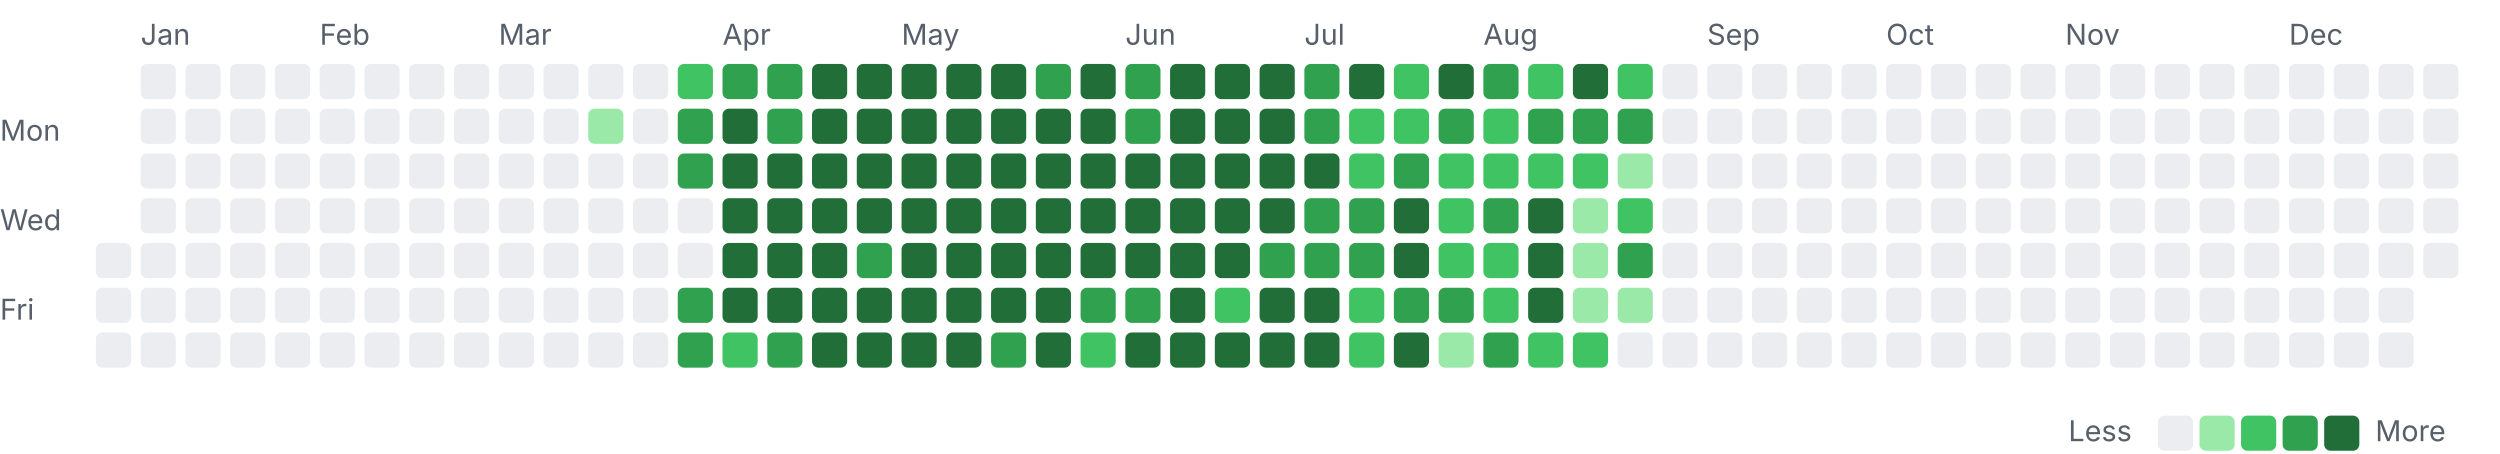
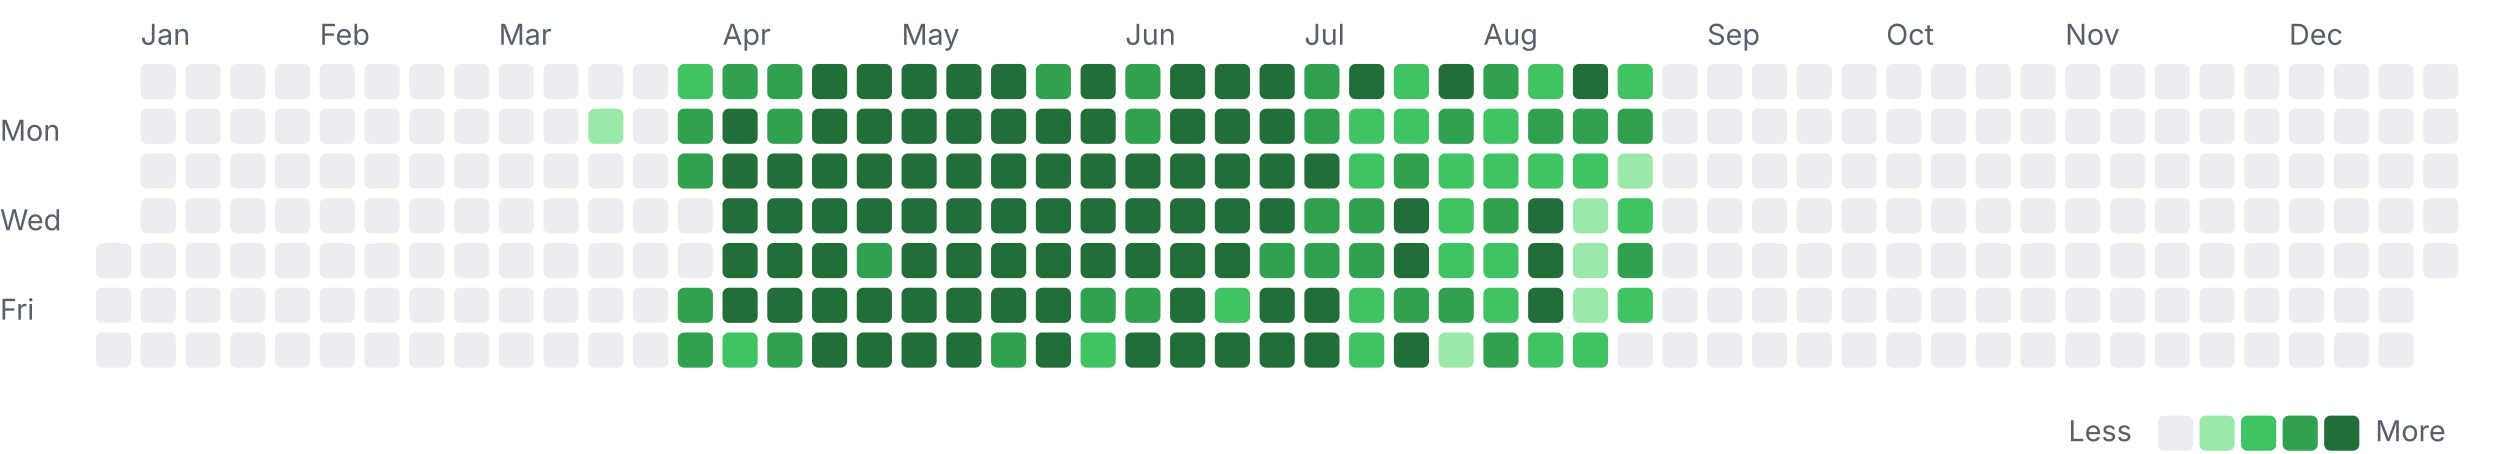
<svg xmlns="http://www.w3.org/2000/svg" width="782" height="142" viewBox="0 0 782 142">
  <style>.l0{fill:#ebedf0}.l1{fill:#9be9a8}.l2{fill:#40c463}.l3{fill:#30a14e}.l4{fill:#216e39} .lbl{fill:#57606a;font:9px -apple-system,Segoe UI,sans-serif}@media(prefers-color-scheme:dark){.l0{fill:#161b22}.l1{fill:#0e4429}.l2{fill:#006d32}.l3{fill:#26a641}.l4{fill:#39d353} .lbl{fill:#8b949e}}</style>
  <text class="lbl" x="44" y="14">Jan</text>
  <text class="lbl" x="100" y="14">Feb</text>
  <text class="lbl" x="156" y="14">Mar</text>
  <text class="lbl" x="226" y="14">Apr</text>
  <text class="lbl" x="282" y="14">May</text>
  <text class="lbl" x="352" y="14">Jun</text>
  <text class="lbl" x="408" y="14">Jul</text>
  <text class="lbl" x="464" y="14">Aug</text>
  <text class="lbl" x="534" y="14">Sep</text>
  <text class="lbl" x="590" y="14">Oct</text>
  <text class="lbl" x="646" y="14">Nov</text>
  <text class="lbl" x="716" y="14">Dec</text>
  <text class="lbl" x="0" y="44">Mon</text>
  <text class="lbl" x="0" y="72">Wed</text>
  <text class="lbl" x="0" y="100">Fri</text>
  <rect class="l0" x="30" y="76" width="11" height="11" rx="2" />
  <rect class="l0" x="30" y="90" width="11" height="11" rx="2" />
  <rect class="l0" x="30" y="104" width="11" height="11" rx="2" />
  <rect class="l0" x="44" y="20" width="11" height="11" rx="2" />
  <rect class="l0" x="44" y="34" width="11" height="11" rx="2" />
  <rect class="l0" x="44" y="48" width="11" height="11" rx="2" />
  <rect class="l0" x="44" y="62" width="11" height="11" rx="2" />
  <rect class="l0" x="44" y="76" width="11" height="11" rx="2" />
  <rect class="l0" x="44" y="90" width="11" height="11" rx="2" />
  <rect class="l0" x="44" y="104" width="11" height="11" rx="2" />
  <rect class="l0" x="58" y="20" width="11" height="11" rx="2" />
  <rect class="l0" x="58" y="34" width="11" height="11" rx="2" />
  <rect class="l0" x="58" y="48" width="11" height="11" rx="2" />
  <rect class="l0" x="58" y="62" width="11" height="11" rx="2" />
  <rect class="l0" x="58" y="76" width="11" height="11" rx="2" />
  <rect class="l0" x="58" y="90" width="11" height="11" rx="2" />
  <rect class="l0" x="58" y="104" width="11" height="11" rx="2" />
  <rect class="l0" x="72" y="20" width="11" height="11" rx="2" />
  <rect class="l0" x="72" y="34" width="11" height="11" rx="2" />
  <rect class="l0" x="72" y="48" width="11" height="11" rx="2" />
  <rect class="l0" x="72" y="62" width="11" height="11" rx="2" />
  <rect class="l0" x="72" y="76" width="11" height="11" rx="2" />
  <rect class="l0" x="72" y="90" width="11" height="11" rx="2" />
  <rect class="l0" x="72" y="104" width="11" height="11" rx="2" />
  <rect class="l0" x="86" y="20" width="11" height="11" rx="2" />
  <rect class="l0" x="86" y="34" width="11" height="11" rx="2" />
  <rect class="l0" x="86" y="48" width="11" height="11" rx="2" />
  <rect class="l0" x="86" y="62" width="11" height="11" rx="2" />
  <rect class="l0" x="86" y="76" width="11" height="11" rx="2" />
  <rect class="l0" x="86" y="90" width="11" height="11" rx="2" />
  <rect class="l0" x="86" y="104" width="11" height="11" rx="2" />
  <rect class="l0" x="100" y="20" width="11" height="11" rx="2" />
  <rect class="l0" x="100" y="34" width="11" height="11" rx="2" />
  <rect class="l0" x="100" y="48" width="11" height="11" rx="2" />
  <rect class="l0" x="100" y="62" width="11" height="11" rx="2" />
  <rect class="l0" x="100" y="76" width="11" height="11" rx="2" />
  <rect class="l0" x="100" y="90" width="11" height="11" rx="2" />
  <rect class="l0" x="100" y="104" width="11" height="11" rx="2" />
  <rect class="l0" x="114" y="20" width="11" height="11" rx="2" />
  <rect class="l0" x="114" y="34" width="11" height="11" rx="2" />
  <rect class="l0" x="114" y="48" width="11" height="11" rx="2" />
  <rect class="l0" x="114" y="62" width="11" height="11" rx="2" />
  <rect class="l0" x="114" y="76" width="11" height="11" rx="2" />
  <rect class="l0" x="114" y="90" width="11" height="11" rx="2" />
  <rect class="l0" x="114" y="104" width="11" height="11" rx="2" />
  <rect class="l0" x="128" y="20" width="11" height="11" rx="2" />
  <rect class="l0" x="128" y="34" width="11" height="11" rx="2" />
  <rect class="l0" x="128" y="48" width="11" height="11" rx="2" />
  <rect class="l0" x="128" y="62" width="11" height="11" rx="2" />
  <rect class="l0" x="128" y="76" width="11" height="11" rx="2" />
  <rect class="l0" x="128" y="90" width="11" height="11" rx="2" />
  <rect class="l0" x="128" y="104" width="11" height="11" rx="2" />
  <rect class="l0" x="142" y="20" width="11" height="11" rx="2" />
  <rect class="l0" x="142" y="34" width="11" height="11" rx="2" />
  <rect class="l0" x="142" y="48" width="11" height="11" rx="2" />
  <rect class="l0" x="142" y="62" width="11" height="11" rx="2" />
  <rect class="l0" x="142" y="76" width="11" height="11" rx="2" />
  <rect class="l0" x="142" y="90" width="11" height="11" rx="2" />
  <rect class="l0" x="142" y="104" width="11" height="11" rx="2" />
  <rect class="l0" x="156" y="20" width="11" height="11" rx="2" />
  <rect class="l0" x="156" y="34" width="11" height="11" rx="2" />
  <rect class="l0" x="156" y="48" width="11" height="11" rx="2" />
  <rect class="l0" x="156" y="62" width="11" height="11" rx="2" />
  <rect class="l0" x="156" y="76" width="11" height="11" rx="2" />
  <rect class="l0" x="156" y="90" width="11" height="11" rx="2" />
  <rect class="l0" x="156" y="104" width="11" height="11" rx="2" />
  <rect class="l0" x="170" y="20" width="11" height="11" rx="2" />
  <rect class="l0" x="170" y="34" width="11" height="11" rx="2" />
  <rect class="l0" x="170" y="48" width="11" height="11" rx="2" />
  <rect class="l0" x="170" y="62" width="11" height="11" rx="2" />
  <rect class="l0" x="170" y="76" width="11" height="11" rx="2" />
  <rect class="l0" x="170" y="90" width="11" height="11" rx="2" />
  <rect class="l0" x="170" y="104" width="11" height="11" rx="2" />
  <rect class="l0" x="184" y="20" width="11" height="11" rx="2" />
  <rect class="l1" x="184" y="34" width="11" height="11" rx="2" />
  <rect class="l0" x="184" y="48" width="11" height="11" rx="2" />
  <rect class="l0" x="184" y="62" width="11" height="11" rx="2" />
  <rect class="l0" x="184" y="76" width="11" height="11" rx="2" />
  <rect class="l0" x="184" y="90" width="11" height="11" rx="2" />
  <rect class="l0" x="184" y="104" width="11" height="11" rx="2" />
  <rect class="l0" x="198" y="20" width="11" height="11" rx="2" />
  <rect class="l0" x="198" y="34" width="11" height="11" rx="2" />
  <rect class="l0" x="198" y="48" width="11" height="11" rx="2" />
  <rect class="l0" x="198" y="62" width="11" height="11" rx="2" />
  <rect class="l0" x="198" y="76" width="11" height="11" rx="2" />
  <rect class="l0" x="198" y="90" width="11" height="11" rx="2" />
  <rect class="l0" x="198" y="104" width="11" height="11" rx="2" />
  <rect class="l2" x="212" y="20" width="11" height="11" rx="2" />
  <rect class="l3" x="212" y="34" width="11" height="11" rx="2" />
  <rect class="l3" x="212" y="48" width="11" height="11" rx="2" />
  <rect class="l0" x="212" y="62" width="11" height="11" rx="2" />
  <rect class="l0" x="212" y="76" width="11" height="11" rx="2" />
  <rect class="l3" x="212" y="90" width="11" height="11" rx="2" />
  <rect class="l3" x="212" y="104" width="11" height="11" rx="2" />
  <rect class="l3" x="226" y="20" width="11" height="11" rx="2" />
  <rect class="l4" x="226" y="34" width="11" height="11" rx="2" />
  <rect class="l4" x="226" y="48" width="11" height="11" rx="2" />
  <rect class="l4" x="226" y="62" width="11" height="11" rx="2" />
  <rect class="l4" x="226" y="76" width="11" height="11" rx="2" />
  <rect class="l4" x="226" y="90" width="11" height="11" rx="2" />
  <rect class="l2" x="226" y="104" width="11" height="11" rx="2" />
  <rect class="l3" x="240" y="20" width="11" height="11" rx="2" />
  <rect class="l3" x="240" y="34" width="11" height="11" rx="2" />
  <rect class="l4" x="240" y="48" width="11" height="11" rx="2" />
  <rect class="l4" x="240" y="62" width="11" height="11" rx="2" />
  <rect class="l4" x="240" y="76" width="11" height="11" rx="2" />
  <rect class="l4" x="240" y="90" width="11" height="11" rx="2" />
  <rect class="l3" x="240" y="104" width="11" height="11" rx="2" />
  <rect class="l4" x="254" y="20" width="11" height="11" rx="2" />
  <rect class="l4" x="254" y="34" width="11" height="11" rx="2" />
  <rect class="l4" x="254" y="48" width="11" height="11" rx="2" />
  <rect class="l4" x="254" y="62" width="11" height="11" rx="2" />
  <rect class="l4" x="254" y="76" width="11" height="11" rx="2" />
  <rect class="l4" x="254" y="90" width="11" height="11" rx="2" />
  <rect class="l4" x="254" y="104" width="11" height="11" rx="2" />
  <rect class="l4" x="268" y="20" width="11" height="11" rx="2" />
  <rect class="l4" x="268" y="34" width="11" height="11" rx="2" />
  <rect class="l4" x="268" y="48" width="11" height="11" rx="2" />
  <rect class="l4" x="268" y="62" width="11" height="11" rx="2" />
  <rect class="l3" x="268" y="76" width="11" height="11" rx="2" />
  <rect class="l4" x="268" y="90" width="11" height="11" rx="2" />
  <rect class="l4" x="268" y="104" width="11" height="11" rx="2" />
  <rect class="l4" x="282" y="20" width="11" height="11" rx="2" />
  <rect class="l4" x="282" y="34" width="11" height="11" rx="2" />
  <rect class="l4" x="282" y="48" width="11" height="11" rx="2" />
  <rect class="l4" x="282" y="62" width="11" height="11" rx="2" />
  <rect class="l4" x="282" y="76" width="11" height="11" rx="2" />
  <rect class="l4" x="282" y="90" width="11" height="11" rx="2" />
  <rect class="l4" x="282" y="104" width="11" height="11" rx="2" />
  <rect class="l4" x="296" y="20" width="11" height="11" rx="2" />
  <rect class="l4" x="296" y="34" width="11" height="11" rx="2" />
  <rect class="l4" x="296" y="48" width="11" height="11" rx="2" />
  <rect class="l4" x="296" y="62" width="11" height="11" rx="2" />
  <rect class="l4" x="296" y="76" width="11" height="11" rx="2" />
  <rect class="l4" x="296" y="90" width="11" height="11" rx="2" />
  <rect class="l4" x="296" y="104" width="11" height="11" rx="2" />
  <rect class="l4" x="310" y="20" width="11" height="11" rx="2" />
  <rect class="l4" x="310" y="34" width="11" height="11" rx="2" />
  <rect class="l4" x="310" y="48" width="11" height="11" rx="2" />
  <rect class="l4" x="310" y="62" width="11" height="11" rx="2" />
  <rect class="l4" x="310" y="76" width="11" height="11" rx="2" />
  <rect class="l4" x="310" y="90" width="11" height="11" rx="2" />
  <rect class="l3" x="310" y="104" width="11" height="11" rx="2" />
  <rect class="l3" x="324" y="20" width="11" height="11" rx="2" />
  <rect class="l4" x="324" y="34" width="11" height="11" rx="2" />
  <rect class="l4" x="324" y="48" width="11" height="11" rx="2" />
  <rect class="l4" x="324" y="62" width="11" height="11" rx="2" />
  <rect class="l4" x="324" y="76" width="11" height="11" rx="2" />
  <rect class="l4" x="324" y="90" width="11" height="11" rx="2" />
  <rect class="l4" x="324" y="104" width="11" height="11" rx="2" />
  <rect class="l4" x="338" y="20" width="11" height="11" rx="2" />
  <rect class="l4" x="338" y="34" width="11" height="11" rx="2" />
  <rect class="l4" x="338" y="48" width="11" height="11" rx="2" />
  <rect class="l4" x="338" y="62" width="11" height="11" rx="2" />
  <rect class="l4" x="338" y="76" width="11" height="11" rx="2" />
  <rect class="l3" x="338" y="90" width="11" height="11" rx="2" />
  <rect class="l2" x="338" y="104" width="11" height="11" rx="2" />
  <rect class="l3" x="352" y="20" width="11" height="11" rx="2" />
  <rect class="l3" x="352" y="34" width="11" height="11" rx="2" />
  <rect class="l4" x="352" y="48" width="11" height="11" rx="2" />
  <rect class="l4" x="352" y="62" width="11" height="11" rx="2" />
  <rect class="l4" x="352" y="76" width="11" height="11" rx="2" />
  <rect class="l3" x="352" y="90" width="11" height="11" rx="2" />
  <rect class="l4" x="352" y="104" width="11" height="11" rx="2" />
  <rect class="l4" x="366" y="20" width="11" height="11" rx="2" />
  <rect class="l4" x="366" y="34" width="11" height="11" rx="2" />
  <rect class="l4" x="366" y="48" width="11" height="11" rx="2" />
  <rect class="l4" x="366" y="62" width="11" height="11" rx="2" />
  <rect class="l4" x="366" y="76" width="11" height="11" rx="2" />
  <rect class="l4" x="366" y="90" width="11" height="11" rx="2" />
  <rect class="l4" x="366" y="104" width="11" height="11" rx="2" />
  <rect class="l4" x="380" y="20" width="11" height="11" rx="2" />
  <rect class="l4" x="380" y="34" width="11" height="11" rx="2" />
  <rect class="l4" x="380" y="48" width="11" height="11" rx="2" />
  <rect class="l4" x="380" y="62" width="11" height="11" rx="2" />
  <rect class="l4" x="380" y="76" width="11" height="11" rx="2" />
  <rect class="l2" x="380" y="90" width="11" height="11" rx="2" />
  <rect class="l4" x="380" y="104" width="11" height="11" rx="2" />
  <rect class="l4" x="394" y="20" width="11" height="11" rx="2" />
  <rect class="l4" x="394" y="34" width="11" height="11" rx="2" />
  <rect class="l4" x="394" y="48" width="11" height="11" rx="2" />
  <rect class="l4" x="394" y="62" width="11" height="11" rx="2" />
  <rect class="l3" x="394" y="76" width="11" height="11" rx="2" />
  <rect class="l4" x="394" y="90" width="11" height="11" rx="2" />
  <rect class="l4" x="394" y="104" width="11" height="11" rx="2" />
  <rect class="l3" x="408" y="20" width="11" height="11" rx="2" />
  <rect class="l3" x="408" y="34" width="11" height="11" rx="2" />
  <rect class="l4" x="408" y="48" width="11" height="11" rx="2" />
  <rect class="l3" x="408" y="62" width="11" height="11" rx="2" />
  <rect class="l3" x="408" y="76" width="11" height="11" rx="2" />
  <rect class="l4" x="408" y="90" width="11" height="11" rx="2" />
  <rect class="l4" x="408" y="104" width="11" height="11" rx="2" />
  <rect class="l4" x="422" y="20" width="11" height="11" rx="2" />
  <rect class="l2" x="422" y="34" width="11" height="11" rx="2" />
  <rect class="l2" x="422" y="48" width="11" height="11" rx="2" />
  <rect class="l3" x="422" y="62" width="11" height="11" rx="2" />
  <rect class="l3" x="422" y="76" width="11" height="11" rx="2" />
  <rect class="l2" x="422" y="90" width="11" height="11" rx="2" />
  <rect class="l2" x="422" y="104" width="11" height="11" rx="2" />
  <rect class="l2" x="436" y="20" width="11" height="11" rx="2" />
  <rect class="l2" x="436" y="34" width="11" height="11" rx="2" />
  <rect class="l3" x="436" y="48" width="11" height="11" rx="2" />
  <rect class="l4" x="436" y="62" width="11" height="11" rx="2" />
  <rect class="l4" x="436" y="76" width="11" height="11" rx="2" />
  <rect class="l3" x="436" y="90" width="11" height="11" rx="2" />
  <rect class="l4" x="436" y="104" width="11" height="11" rx="2" />
  <rect class="l4" x="450" y="20" width="11" height="11" rx="2" />
  <rect class="l3" x="450" y="34" width="11" height="11" rx="2" />
  <rect class="l2" x="450" y="48" width="11" height="11" rx="2" />
  <rect class="l2" x="450" y="62" width="11" height="11" rx="2" />
  <rect class="l2" x="450" y="76" width="11" height="11" rx="2" />
  <rect class="l3" x="450" y="90" width="11" height="11" rx="2" />
  <rect class="l1" x="450" y="104" width="11" height="11" rx="2" />
  <rect class="l3" x="464" y="20" width="11" height="11" rx="2" />
  <rect class="l2" x="464" y="34" width="11" height="11" rx="2" />
  <rect class="l2" x="464" y="48" width="11" height="11" rx="2" />
  <rect class="l3" x="464" y="62" width="11" height="11" rx="2" />
  <rect class="l2" x="464" y="76" width="11" height="11" rx="2" />
  <rect class="l2" x="464" y="90" width="11" height="11" rx="2" />
  <rect class="l3" x="464" y="104" width="11" height="11" rx="2" />
  <rect class="l2" x="478" y="20" width="11" height="11" rx="2" />
  <rect class="l3" x="478" y="34" width="11" height="11" rx="2" />
  <rect class="l2" x="478" y="48" width="11" height="11" rx="2" />
  <rect class="l4" x="478" y="62" width="11" height="11" rx="2" />
  <rect class="l4" x="478" y="76" width="11" height="11" rx="2" />
  <rect class="l4" x="478" y="90" width="11" height="11" rx="2" />
  <rect class="l2" x="478" y="104" width="11" height="11" rx="2" />
  <rect class="l4" x="492" y="20" width="11" height="11" rx="2" />
  <rect class="l3" x="492" y="34" width="11" height="11" rx="2" />
  <rect class="l2" x="492" y="48" width="11" height="11" rx="2" />
  <rect class="l1" x="492" y="62" width="11" height="11" rx="2" />
  <rect class="l1" x="492" y="76" width="11" height="11" rx="2" />
  <rect class="l1" x="492" y="90" width="11" height="11" rx="2" />
  <rect class="l2" x="492" y="104" width="11" height="11" rx="2" />
  <rect class="l2" x="506" y="20" width="11" height="11" rx="2" />
  <rect class="l3" x="506" y="34" width="11" height="11" rx="2" />
  <rect class="l1" x="506" y="48" width="11" height="11" rx="2" />
  <rect class="l2" x="506" y="62" width="11" height="11" rx="2" />
  <rect class="l3" x="506" y="76" width="11" height="11" rx="2" />
-   <rect class="l1" x="506" y="90" width="11" height="11" rx="2" />
+   <rect class="l2" x="506" y="90" width="11" height="11" rx="2" />
  <rect class="l0" x="506" y="104" width="11" height="11" rx="2" />
  <rect class="l0" x="520" y="20" width="11" height="11" rx="2" />
  <rect class="l0" x="520" y="34" width="11" height="11" rx="2" />
  <rect class="l0" x="520" y="48" width="11" height="11" rx="2" />
  <rect class="l0" x="520" y="62" width="11" height="11" rx="2" />
  <rect class="l0" x="520" y="76" width="11" height="11" rx="2" />
  <rect class="l0" x="520" y="90" width="11" height="11" rx="2" />
  <rect class="l0" x="520" y="104" width="11" height="11" rx="2" />
  <rect class="l0" x="534" y="20" width="11" height="11" rx="2" />
  <rect class="l0" x="534" y="34" width="11" height="11" rx="2" />
  <rect class="l0" x="534" y="48" width="11" height="11" rx="2" />
  <rect class="l0" x="534" y="62" width="11" height="11" rx="2" />
  <rect class="l0" x="534" y="76" width="11" height="11" rx="2" />
  <rect class="l0" x="534" y="90" width="11" height="11" rx="2" />
  <rect class="l0" x="534" y="104" width="11" height="11" rx="2" />
  <rect class="l0" x="548" y="20" width="11" height="11" rx="2" />
  <rect class="l0" x="548" y="34" width="11" height="11" rx="2" />
  <rect class="l0" x="548" y="48" width="11" height="11" rx="2" />
  <rect class="l0" x="548" y="62" width="11" height="11" rx="2" />
  <rect class="l0" x="548" y="76" width="11" height="11" rx="2" />
  <rect class="l0" x="548" y="90" width="11" height="11" rx="2" />
  <rect class="l0" x="548" y="104" width="11" height="11" rx="2" />
  <rect class="l0" x="562" y="20" width="11" height="11" rx="2" />
  <rect class="l0" x="562" y="34" width="11" height="11" rx="2" />
  <rect class="l0" x="562" y="48" width="11" height="11" rx="2" />
  <rect class="l0" x="562" y="62" width="11" height="11" rx="2" />
  <rect class="l0" x="562" y="76" width="11" height="11" rx="2" />
  <rect class="l0" x="562" y="90" width="11" height="11" rx="2" />
  <rect class="l0" x="562" y="104" width="11" height="11" rx="2" />
  <rect class="l0" x="576" y="20" width="11" height="11" rx="2" />
  <rect class="l0" x="576" y="34" width="11" height="11" rx="2" />
  <rect class="l0" x="576" y="48" width="11" height="11" rx="2" />
  <rect class="l0" x="576" y="62" width="11" height="11" rx="2" />
  <rect class="l0" x="576" y="76" width="11" height="11" rx="2" />
  <rect class="l0" x="576" y="90" width="11" height="11" rx="2" />
  <rect class="l0" x="576" y="104" width="11" height="11" rx="2" />
  <rect class="l0" x="590" y="20" width="11" height="11" rx="2" />
  <rect class="l0" x="590" y="34" width="11" height="11" rx="2" />
  <rect class="l0" x="590" y="48" width="11" height="11" rx="2" />
  <rect class="l0" x="590" y="62" width="11" height="11" rx="2" />
  <rect class="l0" x="590" y="76" width="11" height="11" rx="2" />
  <rect class="l0" x="590" y="90" width="11" height="11" rx="2" />
  <rect class="l0" x="590" y="104" width="11" height="11" rx="2" />
  <rect class="l0" x="604" y="20" width="11" height="11" rx="2" />
  <rect class="l0" x="604" y="34" width="11" height="11" rx="2" />
  <rect class="l0" x="604" y="48" width="11" height="11" rx="2" />
  <rect class="l0" x="604" y="62" width="11" height="11" rx="2" />
  <rect class="l0" x="604" y="76" width="11" height="11" rx="2" />
  <rect class="l0" x="604" y="90" width="11" height="11" rx="2" />
  <rect class="l0" x="604" y="104" width="11" height="11" rx="2" />
  <rect class="l0" x="618" y="20" width="11" height="11" rx="2" />
  <rect class="l0" x="618" y="34" width="11" height="11" rx="2" />
  <rect class="l0" x="618" y="48" width="11" height="11" rx="2" />
  <rect class="l0" x="618" y="62" width="11" height="11" rx="2" />
  <rect class="l0" x="618" y="76" width="11" height="11" rx="2" />
  <rect class="l0" x="618" y="90" width="11" height="11" rx="2" />
  <rect class="l0" x="618" y="104" width="11" height="11" rx="2" />
  <rect class="l0" x="632" y="20" width="11" height="11" rx="2" />
  <rect class="l0" x="632" y="34" width="11" height="11" rx="2" />
  <rect class="l0" x="632" y="48" width="11" height="11" rx="2" />
  <rect class="l0" x="632" y="62" width="11" height="11" rx="2" />
  <rect class="l0" x="632" y="76" width="11" height="11" rx="2" />
  <rect class="l0" x="632" y="90" width="11" height="11" rx="2" />
  <rect class="l0" x="632" y="104" width="11" height="11" rx="2" />
  <rect class="l0" x="646" y="20" width="11" height="11" rx="2" />
  <rect class="l0" x="646" y="34" width="11" height="11" rx="2" />
  <rect class="l0" x="646" y="48" width="11" height="11" rx="2" />
  <rect class="l0" x="646" y="62" width="11" height="11" rx="2" />
  <rect class="l0" x="646" y="76" width="11" height="11" rx="2" />
  <rect class="l0" x="646" y="90" width="11" height="11" rx="2" />
  <rect class="l0" x="646" y="104" width="11" height="11" rx="2" />
  <rect class="l0" x="660" y="20" width="11" height="11" rx="2" />
  <rect class="l0" x="660" y="34" width="11" height="11" rx="2" />
  <rect class="l0" x="660" y="48" width="11" height="11" rx="2" />
  <rect class="l0" x="660" y="62" width="11" height="11" rx="2" />
  <rect class="l0" x="660" y="76" width="11" height="11" rx="2" />
  <rect class="l0" x="660" y="90" width="11" height="11" rx="2" />
  <rect class="l0" x="660" y="104" width="11" height="11" rx="2" />
  <rect class="l0" x="674" y="20" width="11" height="11" rx="2" />
  <rect class="l0" x="674" y="34" width="11" height="11" rx="2" />
  <rect class="l0" x="674" y="48" width="11" height="11" rx="2" />
  <rect class="l0" x="674" y="62" width="11" height="11" rx="2" />
  <rect class="l0" x="674" y="76" width="11" height="11" rx="2" />
  <rect class="l0" x="674" y="90" width="11" height="11" rx="2" />
  <rect class="l0" x="674" y="104" width="11" height="11" rx="2" />
  <rect class="l0" x="688" y="20" width="11" height="11" rx="2" />
  <rect class="l0" x="688" y="34" width="11" height="11" rx="2" />
  <rect class="l0" x="688" y="48" width="11" height="11" rx="2" />
  <rect class="l0" x="688" y="62" width="11" height="11" rx="2" />
  <rect class="l0" x="688" y="76" width="11" height="11" rx="2" />
  <rect class="l0" x="688" y="90" width="11" height="11" rx="2" />
  <rect class="l0" x="688" y="104" width="11" height="11" rx="2" />
  <rect class="l0" x="702" y="20" width="11" height="11" rx="2" />
  <rect class="l0" x="702" y="34" width="11" height="11" rx="2" />
  <rect class="l0" x="702" y="48" width="11" height="11" rx="2" />
  <rect class="l0" x="702" y="62" width="11" height="11" rx="2" />
  <rect class="l0" x="702" y="76" width="11" height="11" rx="2" />
  <rect class="l0" x="702" y="90" width="11" height="11" rx="2" />
  <rect class="l0" x="702" y="104" width="11" height="11" rx="2" />
  <rect class="l0" x="716" y="20" width="11" height="11" rx="2" />
  <rect class="l0" x="716" y="34" width="11" height="11" rx="2" />
  <rect class="l0" x="716" y="48" width="11" height="11" rx="2" />
  <rect class="l0" x="716" y="62" width="11" height="11" rx="2" />
  <rect class="l0" x="716" y="76" width="11" height="11" rx="2" />
  <rect class="l0" x="716" y="90" width="11" height="11" rx="2" />
  <rect class="l0" x="716" y="104" width="11" height="11" rx="2" />
  <rect class="l0" x="730" y="20" width="11" height="11" rx="2" />
  <rect class="l0" x="730" y="34" width="11" height="11" rx="2" />
  <rect class="l0" x="730" y="48" width="11" height="11" rx="2" />
  <rect class="l0" x="730" y="62" width="11" height="11" rx="2" />
  <rect class="l0" x="730" y="76" width="11" height="11" rx="2" />
  <rect class="l0" x="730" y="90" width="11" height="11" rx="2" />
  <rect class="l0" x="730" y="104" width="11" height="11" rx="2" />
  <rect class="l0" x="744" y="20" width="11" height="11" rx="2" />
  <rect class="l0" x="744" y="34" width="11" height="11" rx="2" />
  <rect class="l0" x="744" y="48" width="11" height="11" rx="2" />
  <rect class="l0" x="744" y="62" width="11" height="11" rx="2" />
  <rect class="l0" x="744" y="76" width="11" height="11" rx="2" />
  <rect class="l0" x="744" y="90" width="11" height="11" rx="2" />
  <rect class="l0" x="744" y="104" width="11" height="11" rx="2" />
  <rect class="l0" x="758" y="20" width="11" height="11" rx="2" />
  <rect class="l0" x="758" y="34" width="11" height="11" rx="2" />
  <rect class="l0" x="758" y="48" width="11" height="11" rx="2" />
  <rect class="l0" x="758" y="62" width="11" height="11" rx="2" />
  <rect class="l0" x="758" y="76" width="11" height="11" rx="2" />
  <text class="lbl" x="647" y="138">Less</text>
  <rect class="l0" x="675" y="130" width="11" height="11" rx="2" />
  <rect class="l1" x="688" y="130" width="11" height="11" rx="2" />
  <rect class="l2" x="701" y="130" width="11" height="11" rx="2" />
  <rect class="l3" x="714" y="130" width="11" height="11" rx="2" />
  <rect class="l4" x="727" y="130" width="11" height="11" rx="2" />
  <text class="lbl" x="743" y="138">More</text>
</svg>
